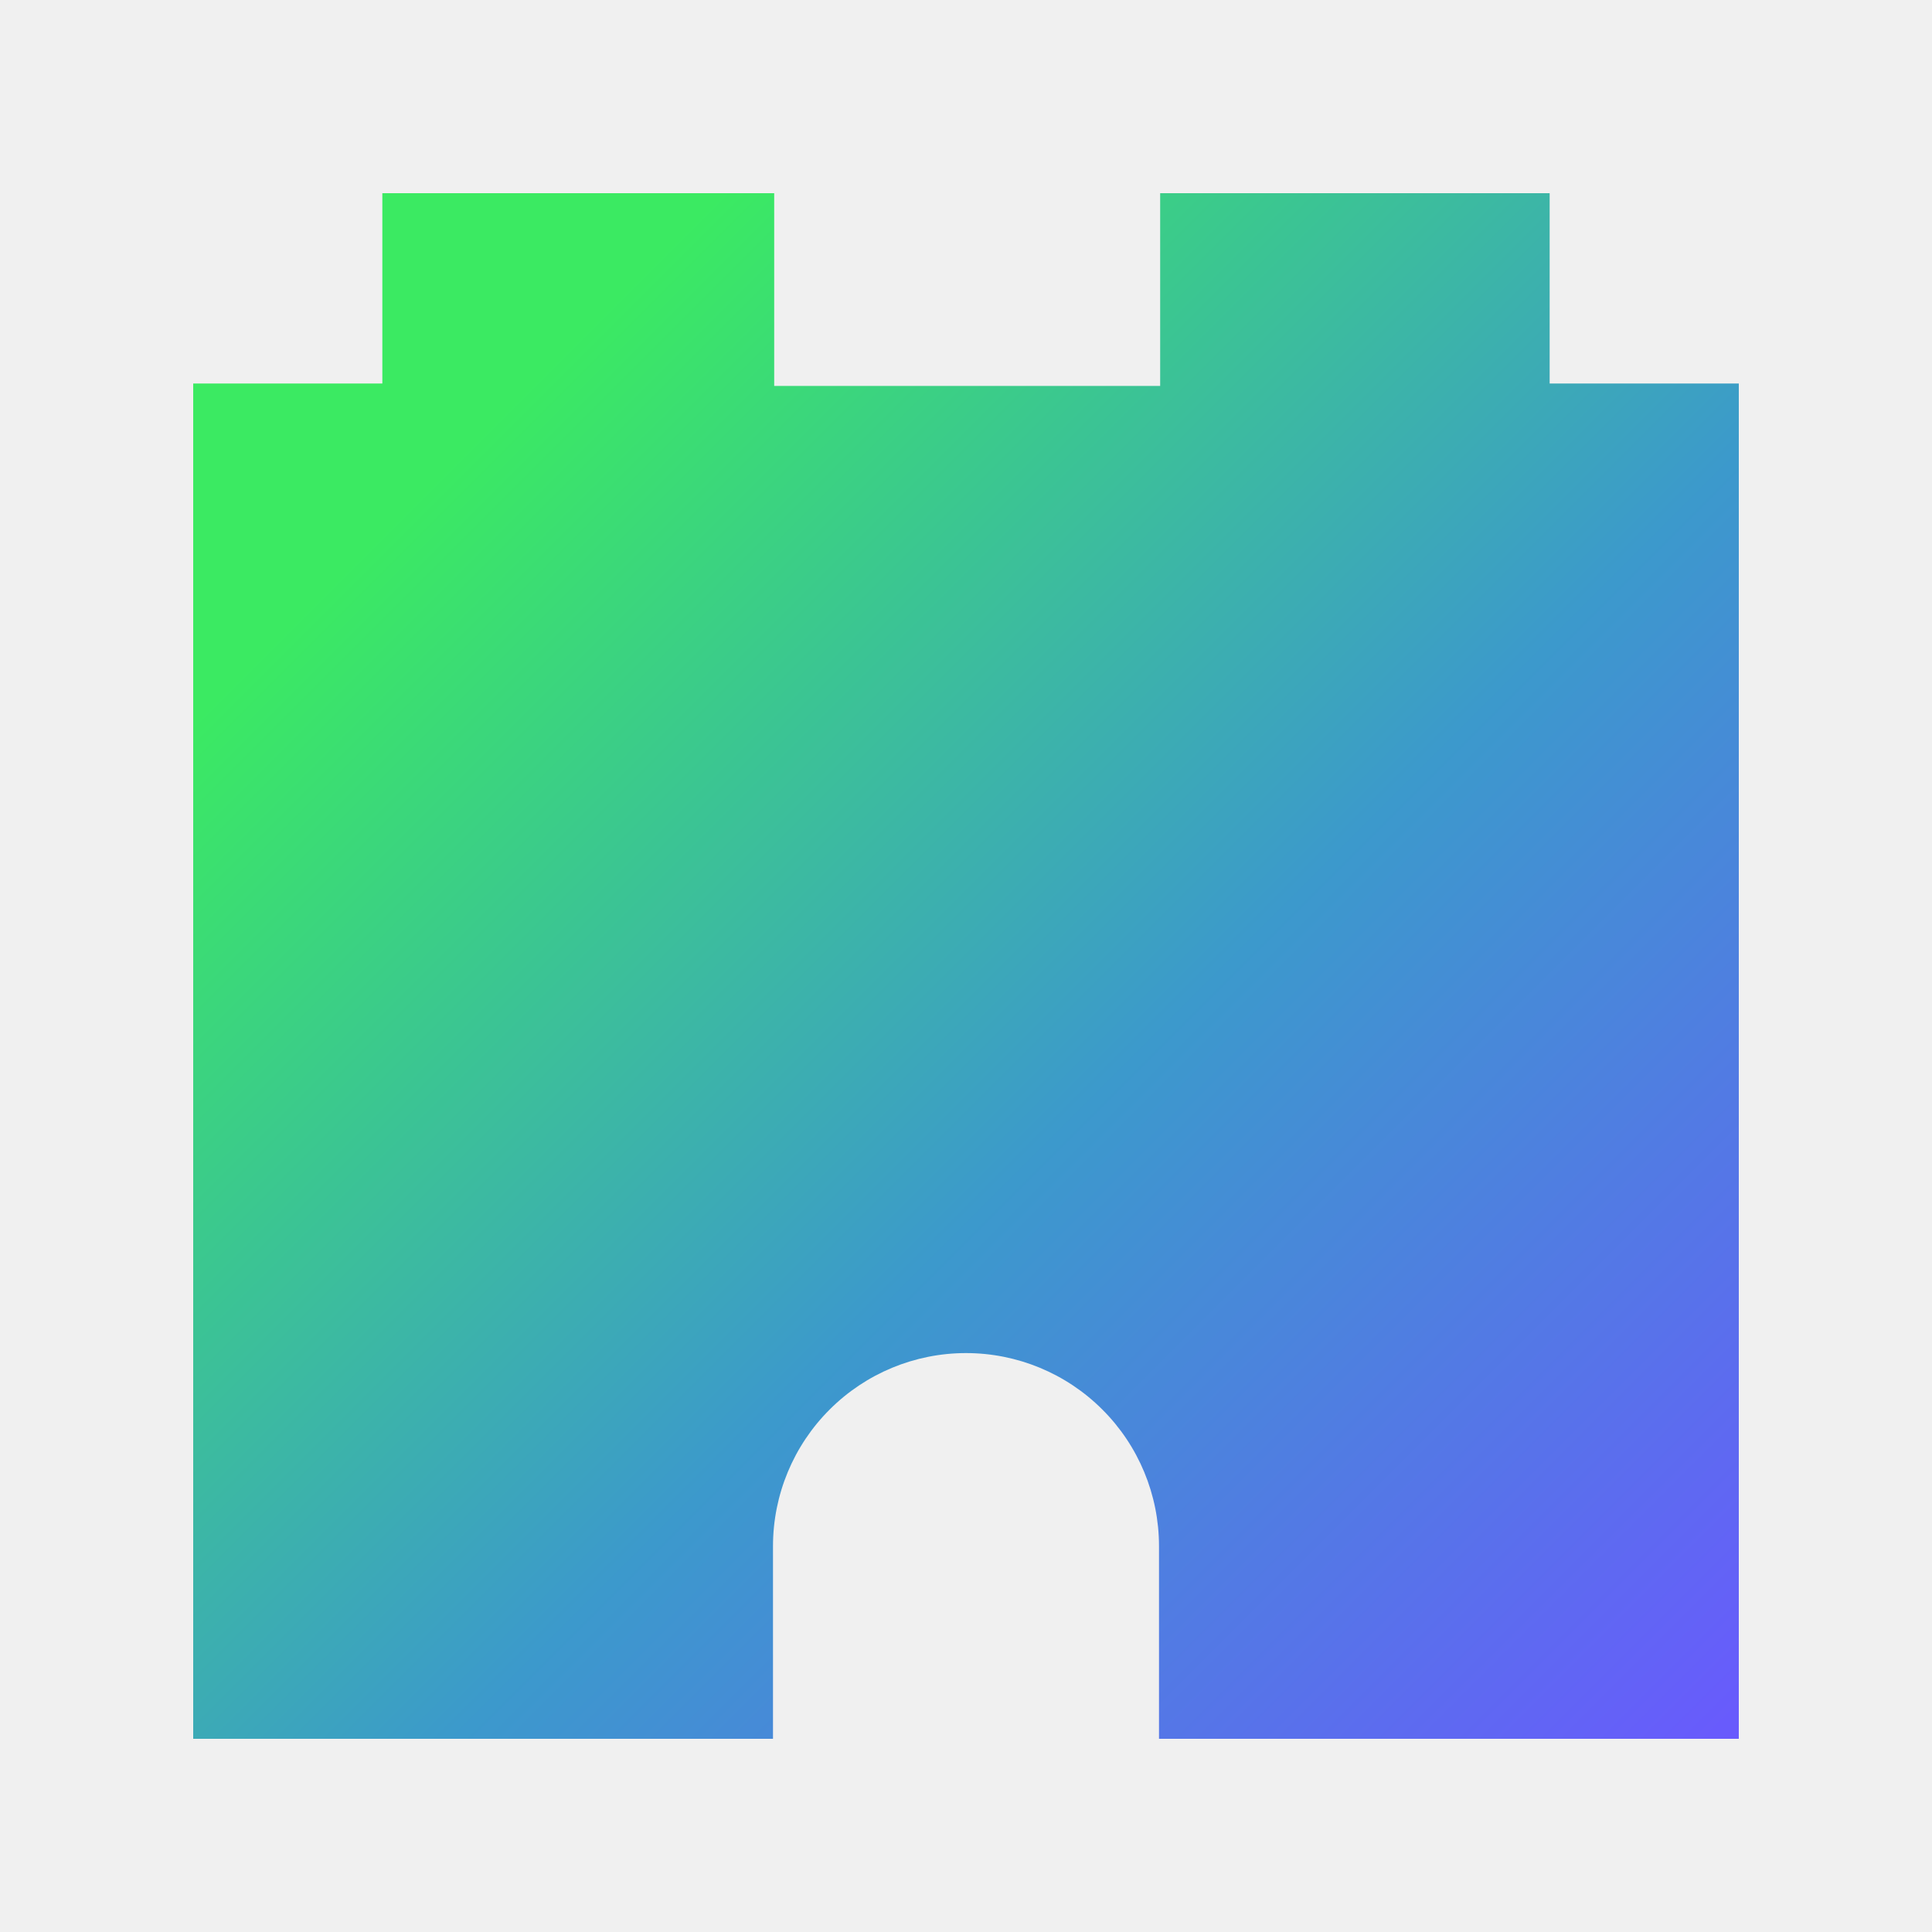
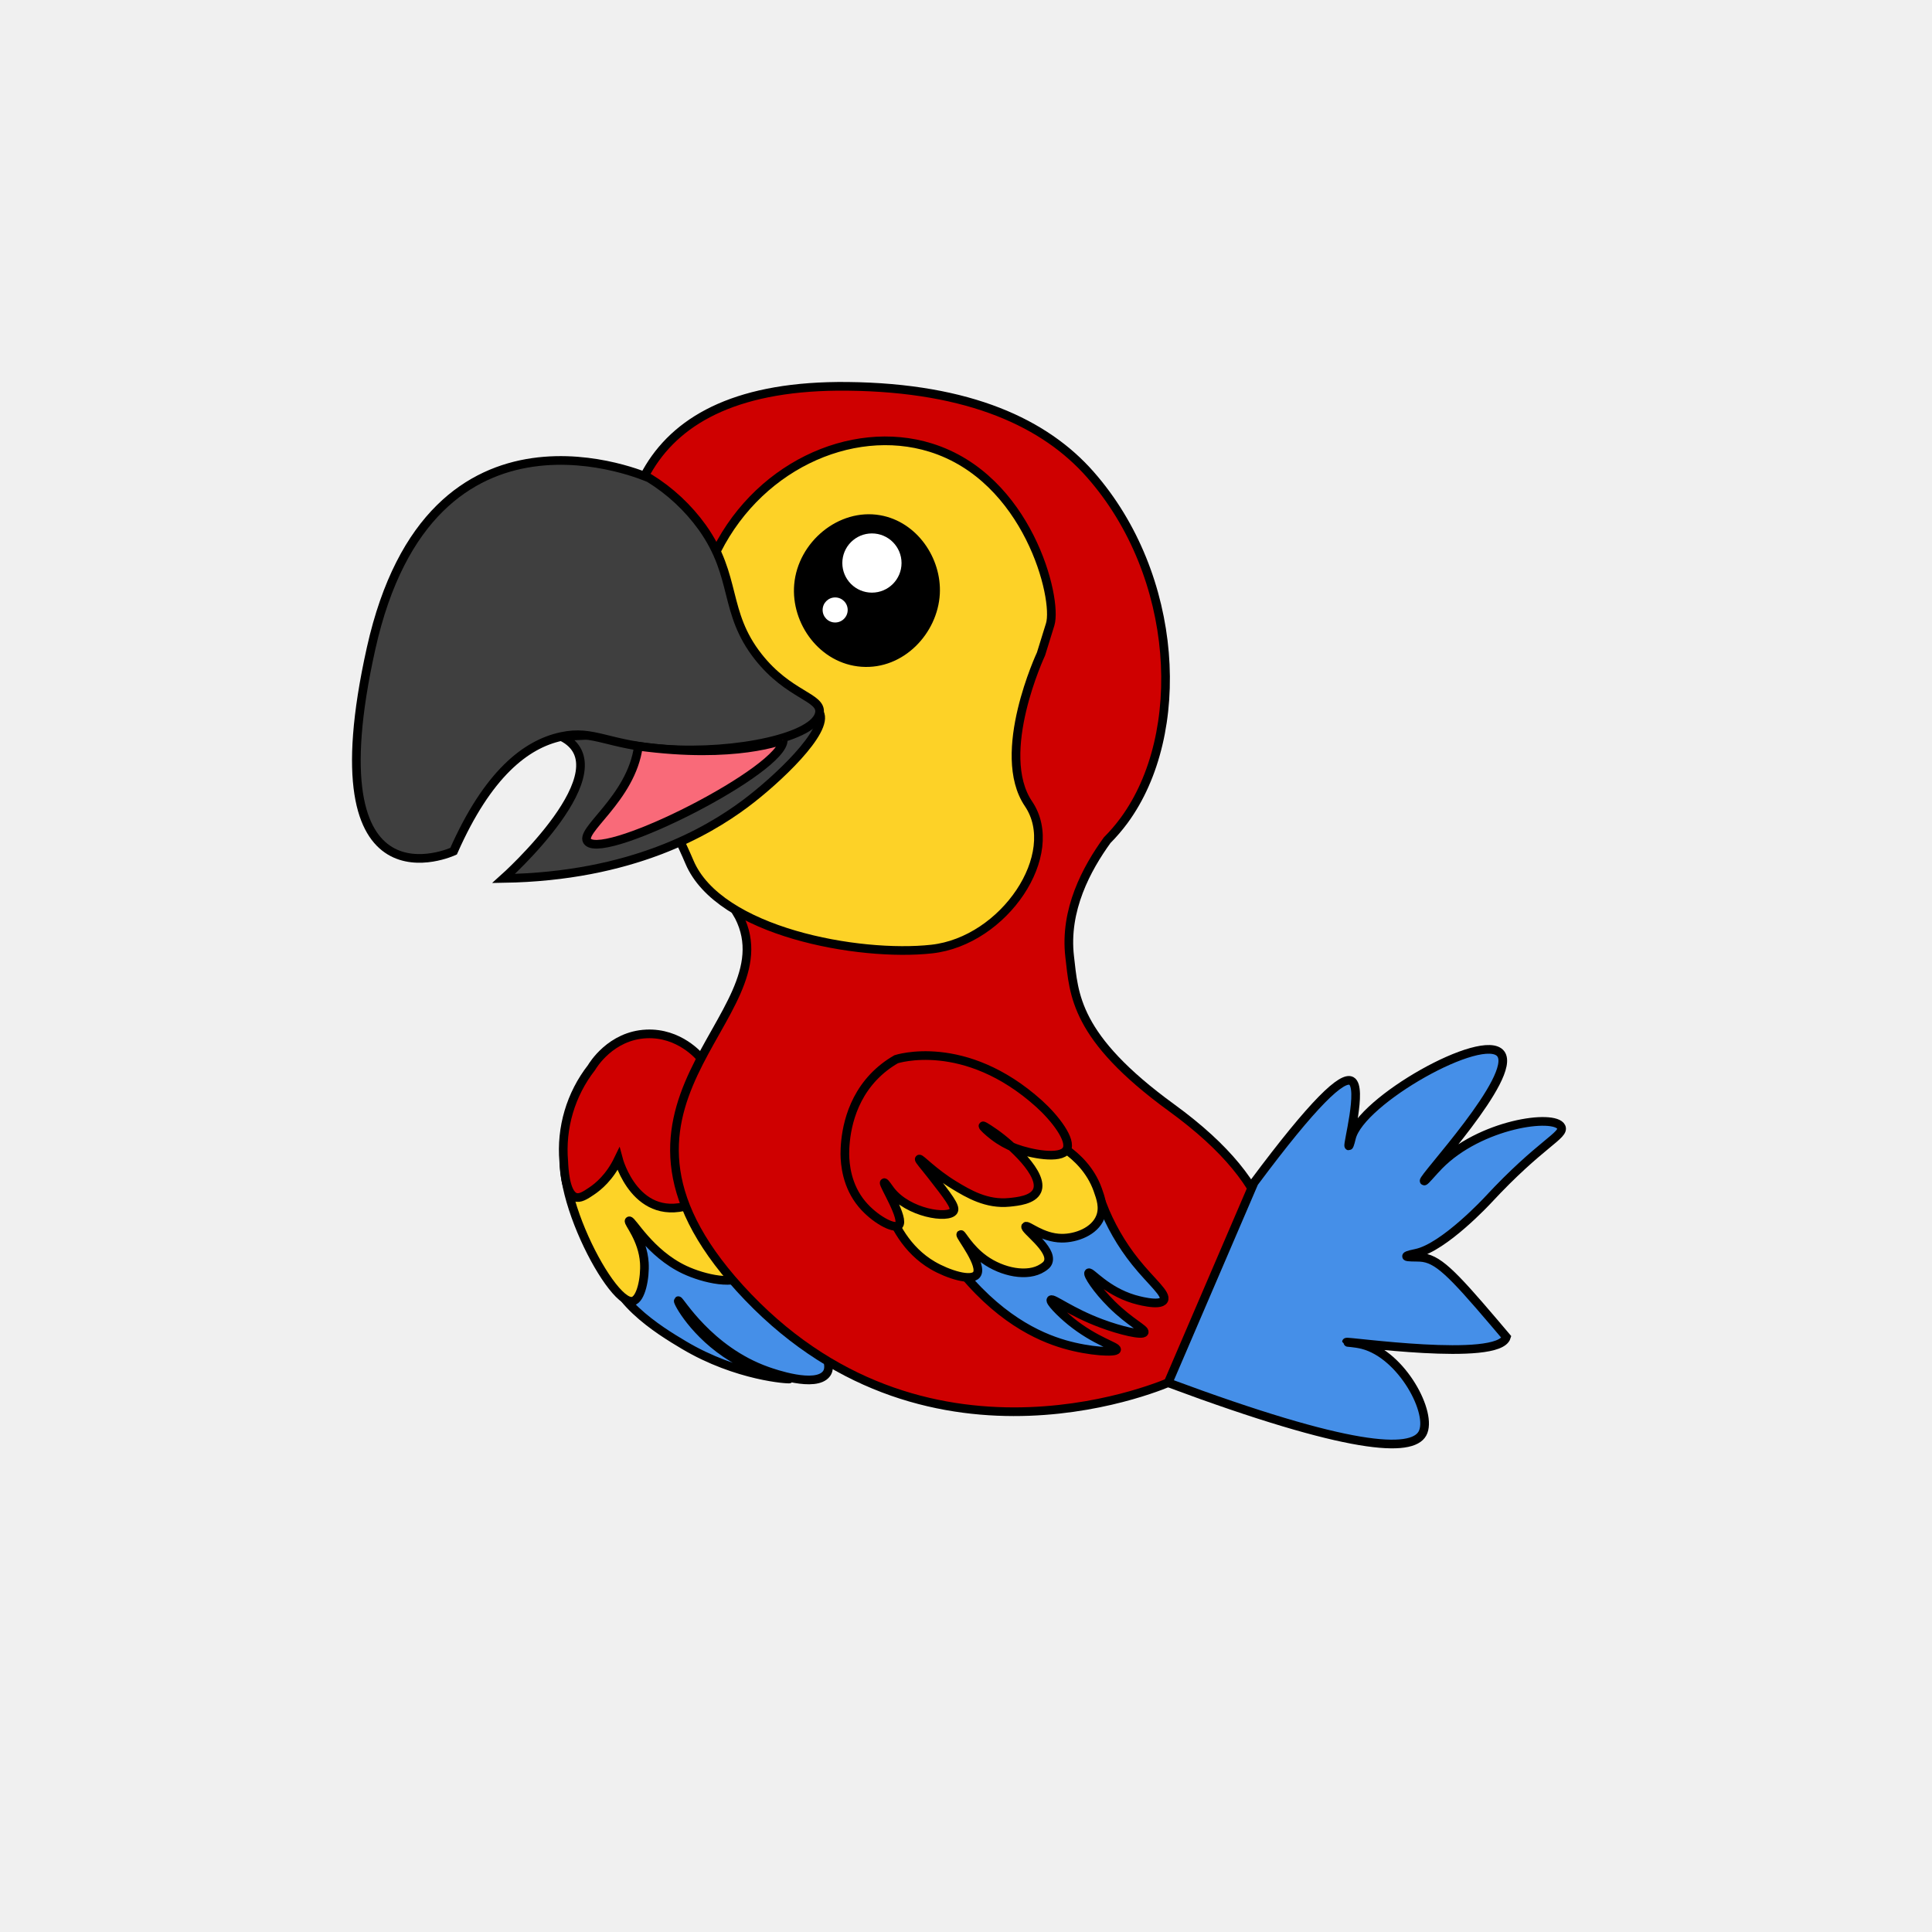
- <svg xmlns="http://www.w3.org/2000/svg" width="40" height="40" viewBox="0 0 40 40" fill="none">
-   <path d="M32.084 7.94V4H24.02V7.99H16.029V4H7.916V7.94H4V36H16.004V32.005C16.006 30.946 16.427 29.931 17.177 29.183C17.926 28.434 18.941 28.014 20 28.014C21.059 28.014 22.074 28.434 22.823 29.183C23.573 29.931 23.994 30.946 23.996 32.005V36H36V7.94H32.084Z" fill="url(#paint0_linear)" />
+ <svg xmlns="http://www.w3.org/2000/svg" viewBox="0 0 1560.3 1560.3">
  <defs>
-     <linearGradient id="paint0_linear" x1="2.942" y1="4.9" x2="37.777" y2="39.734" gradientUnits="userSpaceOnUse">
-       <stop offset="0.159" stop-color="#3BEA62" />
-       <stop offset="0.54" stop-color="#3C99CC" />
-       <stop offset="0.937" stop-color="#6B57FF" />
-     </linearGradient>
+     <style>.cls-1{fill:#458fe8;}.cls-1,.cls-2,.cls-3,.cls-4,.cls-6,.cls-7{stroke:#000;stroke-miterlimit:10;stroke-width:7px;}.cls-2{fill:#fdd327;}.cls-3{fill:#cf0000;}.cls-4{fill:#fdd227;}.cls-5{fill:#fff;}.cls-6{fill:#3f3f3f;}.cls-7{fill:#f96a79;}</style>
  </defs>
+   <g id="Wings_-_front" data-name="Wings - front">
+     <path class="cls-1" d="M489.77,1011.67c-1.37,36.46,43.45,63.2,62.48,74.56,43,25.64,85.44,28,85.6,27.42.11-.43-21.87-2.45-46.1-17.13-30.79-18.64-44.87-45.4-44-46.09,1-.87,24.64,40.14,71.83,56.84,5,1.76,39.19,13.87,47.9,2.14,6.58-8.86-6.52-29.28-32.39-70.33-21.23-33.69-32-44.31-41.77-52-21-16.58-37.3-19.71-41.77-20.46-8.52-1.42-26.06-3.91-41.35,6.82C497.2,982.54,490.28,998.12,489.77,1011.67Z" />
+     <path class="cls-2" d="M463.26,913.37c-28.41,27.7,29.1,141.56,47.72,137.46,6.76-1.48,10.15-18.88,9.39-31-1.24-19.41-13.64-32.84-12.24-33.85,1.82-1.33,16.55,26.33,44.87,39.56,15.14,7.08,41.59,13.5,50.58,2.86,13-15.38-14.47-61.65-41.43-88.2-10.25-10.1-25.31-24.57-49.86-30.27C501.78,907.5,475.53,901.4,463.26,913.37Z" />
+     <path class="cls-3" d="M566.42,855l38.8,94.56-44.77,22.48c-46.78,17.83-61-35.9-61-35.9-7.08,14.72-16.36,22.24-21.66,25.79-5,3.38-9.51,6.37-13.39,4.82-8.07-3.22-8.9-24.1-9.11-28.71h0a108.07,108.07,0,0,1,22.42-75.84c1-1.68,15.5-25.86,44.32-27.19C548.57,833.8,564.72,852.92,566.42,855Z" />
+   </g>
+   <g id="Body">
+     <path class="cls-3" d="M596.85,740.31s-259.2-432,87.64-428.3c99.15,1.05,159.87,30.15,196,71.18,72,81.71,78.74,209.4,27.38,279.36a141.8,141.8,0,0,1-13.71,16c-16.51,22.8-34.75,56.38-30.27,94.17,3.59,30.3,3.71,64.77,82.24,121.86,181.07,131.63,0,220.94,0,220.94s-192.55,87.64-341.9-67.89S638.82,822.86,596.85,740.31Z" />
+   </g>
+   <g id="face">
+     <path class="cls-4" d="M575.63,451.32c33.23-73.83,111.62-109.85,176-89.83,78.62,24.43,102.81,121.82,96.52,142.73,0,0-.55,1.8-7.41,23.9,0,0-37.67,80.41-10.14,121S811.09,760,752.41,766.47,580.71,752.7,556.8,696.19,489.42,586.8,575.63,451.32Z" />
+     <path d="M710.86,416.11c29.63,5.19,49.73,34.6,48.14,63.64-1.74,31.65-29.19,61.15-63.23,58.74-33.62-2.39-57.13-34.73-54.36-66.54C644.4,437.74,677.28,410.23,710.86,416.11Z" />
+     <circle class="cls-5" cx="704.18" cy="454.71" r="23.91" />
+     <circle class="cls-5" cx="674.48" cy="492.61" r="10.12" />
+   </g>
+   <g id="Body_Parts" data-name="Body Parts">
+     <path class="cls-1" d="M943.39,1116.73c147.2,54.76,196.7,56.6,205.37,41,8.8-15.87-16.47-63.68-48.31-71.78-6.22-1.59-13.09-1.75-13.07-2,.08-1.23,122.81,16.61,129.19-4.13-2.09-2.47-5.31-6.29-9.25-10.92-35.52-41.76-46.56-52.67-60.39-53.48-3.69-.22-10.92.08-11-.82s6.69-2.23,7.75-2.45c22.57-4.72,58-43,58-43,42.44-45.79,62.42-52.32,59.17-59-5.32-10.88-65.49-2.61-98.63,31.08-5.45,5.55-11.42,13-12.06,12.55C1148,952.07,1225.93,869.1,1212,851s-113.47,37.84-120.57,68.1c0,0-1.52,6.48-2.11,6.38-1.48-.27,11.45-47.23,2.11-52.48-7.41-4.17-30.3,17.18-78.65,82.11Z" />
+     <path class="cls-6" d="M661.84,575.54c8,14.6-34.76,54.74-60.08,73.6-30.47,22.7-91.94,58.65-195,60.31,0,0,99.4-88.74,46.62-114.64l86.76-4c35.73-14.54,66.1-18.85,87.09-20C645.88,569.65,658.28,569.08,661.84,575.54Z" />
+     <path class="cls-6" d="M524.44,386.14s-176.38-79.7-224.76,137.57,66.64,163.72,66.64,163.72c27.38-62,58.13-86.43,87.07-92.62,26.45-5.66,37.11,7,83.7,10.17,57.57,4,122.1-9.74,124.75-29.44,1.71-12.82-24.71-13.71-49.48-45.17-28.42-36.1-16.8-64.38-45.12-104.31A149.4,149.4,0,0,0,524.44,386.14Z" />
+     <path class="cls-1" d="M771.5,1020.64c33.59,43.83,67.25,59,88.35,65.1,20.38,5.88,41.27,6.79,41.92,4.26s-17.06-6.67-37-22.85c-9-7.34-17.13-16-16-17.4,1.36-1.8,15.9,9.82,40.52,19,15.66,5.87,33.54,10.06,34.77,7.22,1.05-2.44-11.2-7.68-26.34-22.72-12.11-12-19.77-24.07-18.49-25.29,1.53-1.45,13.8,14.39,36.44,21.21,1.33.4,21.15,6.25,24.18.79,2.69-4.83-10-14.69-22.82-30.7A176.36,176.36,0,0,1,889.94,972l-89.36,7Z" />
+     <path class="cls-2" d="M861.36,928.62c7.86,5.62,19.41,16,25.18,32.2,2.46,6.93,5.13,14.44,2.05,22.17-4.64,11.62-19.64,17.11-31.15,17-16-.17-27.83-11.28-29.09-9.52-1.69,2.35,21.8,18.09,18.2,28.59-.8,2.35-2.69,3.61-4.61,4.86-12,7.83-32.6,3.56-47-6.8-12.28-8.8-18.26-20.64-19-20.12-1.2.8,18.44,25,12.78,32.36-4.42,5.76-23.16-.24-35.35-7.34-21.59-12.57-31.92-34-36.85-48.35l-10.17-22.37L829,912.06Z" />
+     <path class="cls-3" d="M682.31,932c.09,8.34,1.55,25.8,13.87,40.52,9.93,11.88,25.74,20.57,29.57,17.1,5.39-4.88-13.11-33.69-11.62-34.5.56-.31,3.27,3.9,5.1,6.3,14,18.36,47.06,23.35,50.92,16.54,1.93-3.4-4.61-11.78-17.68-28.55-6.09-7.81-10.61-12.77-10.06-13.33.84-.85,11.31,10.76,28,20.94,11.65,7.1,26.46,15.87,44.82,14,6.41-.65,19.07-1.85,22.35-9.39,5.74-13.22-21-37.32-34.33-46.64-1.06-.74-9-6.26-9.38-5.71s4.16,4.77,8.56,8.15a69.83,69.83,0,0,0,17.75,9.93c11.82,4.42,36.32,9.36,41.17,1.25,4.61-7.72-9.49-25.81-22.16-37.21-60.26-54.24-115.43-35.95-115.43-35.95a80,80,0,0,0-18.28,14.31C683.75,892.69,682.34,922.08,682.31,932Z" />
+     <path class="cls-7" d="M515.57,602.67C510,645.36,466,671.79,474.86,680c15.32,14.28,159-58.83,157.68-82.49C632.54,597.54,594.43,613.35,515.57,602.67Z" />
+   </g>
</svg>
